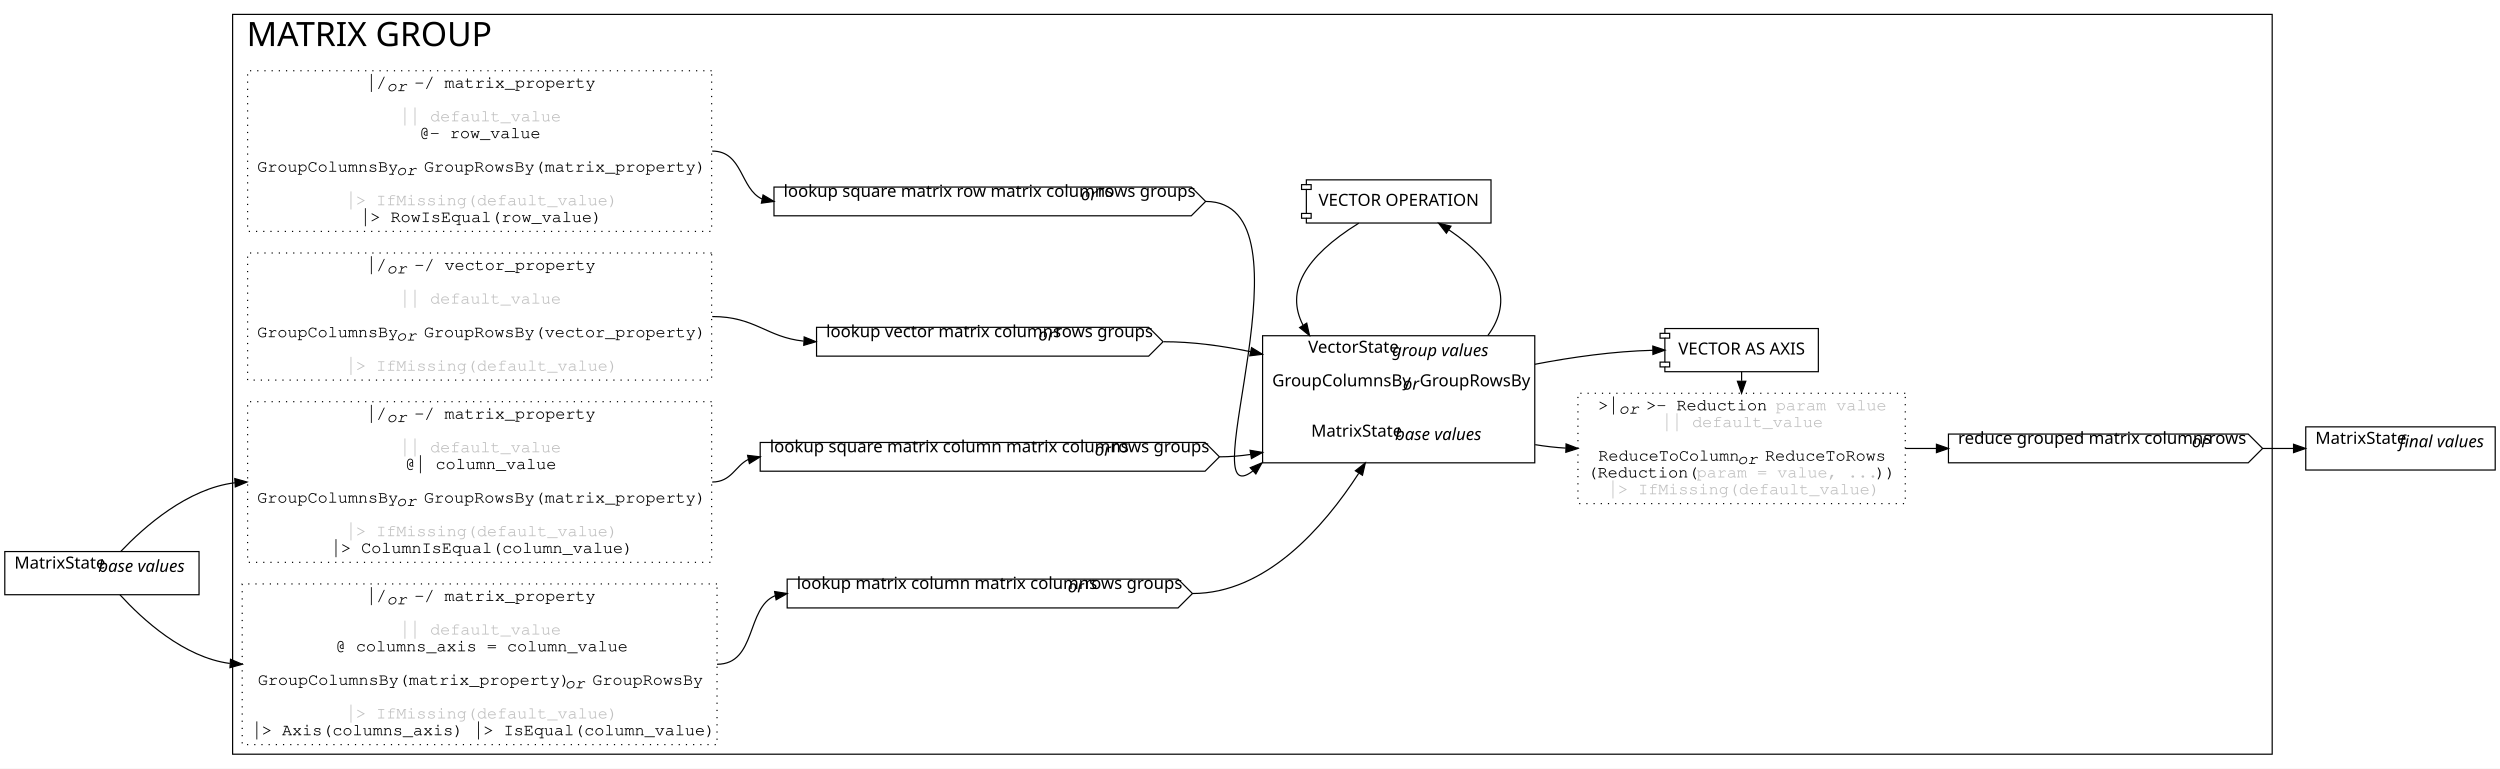
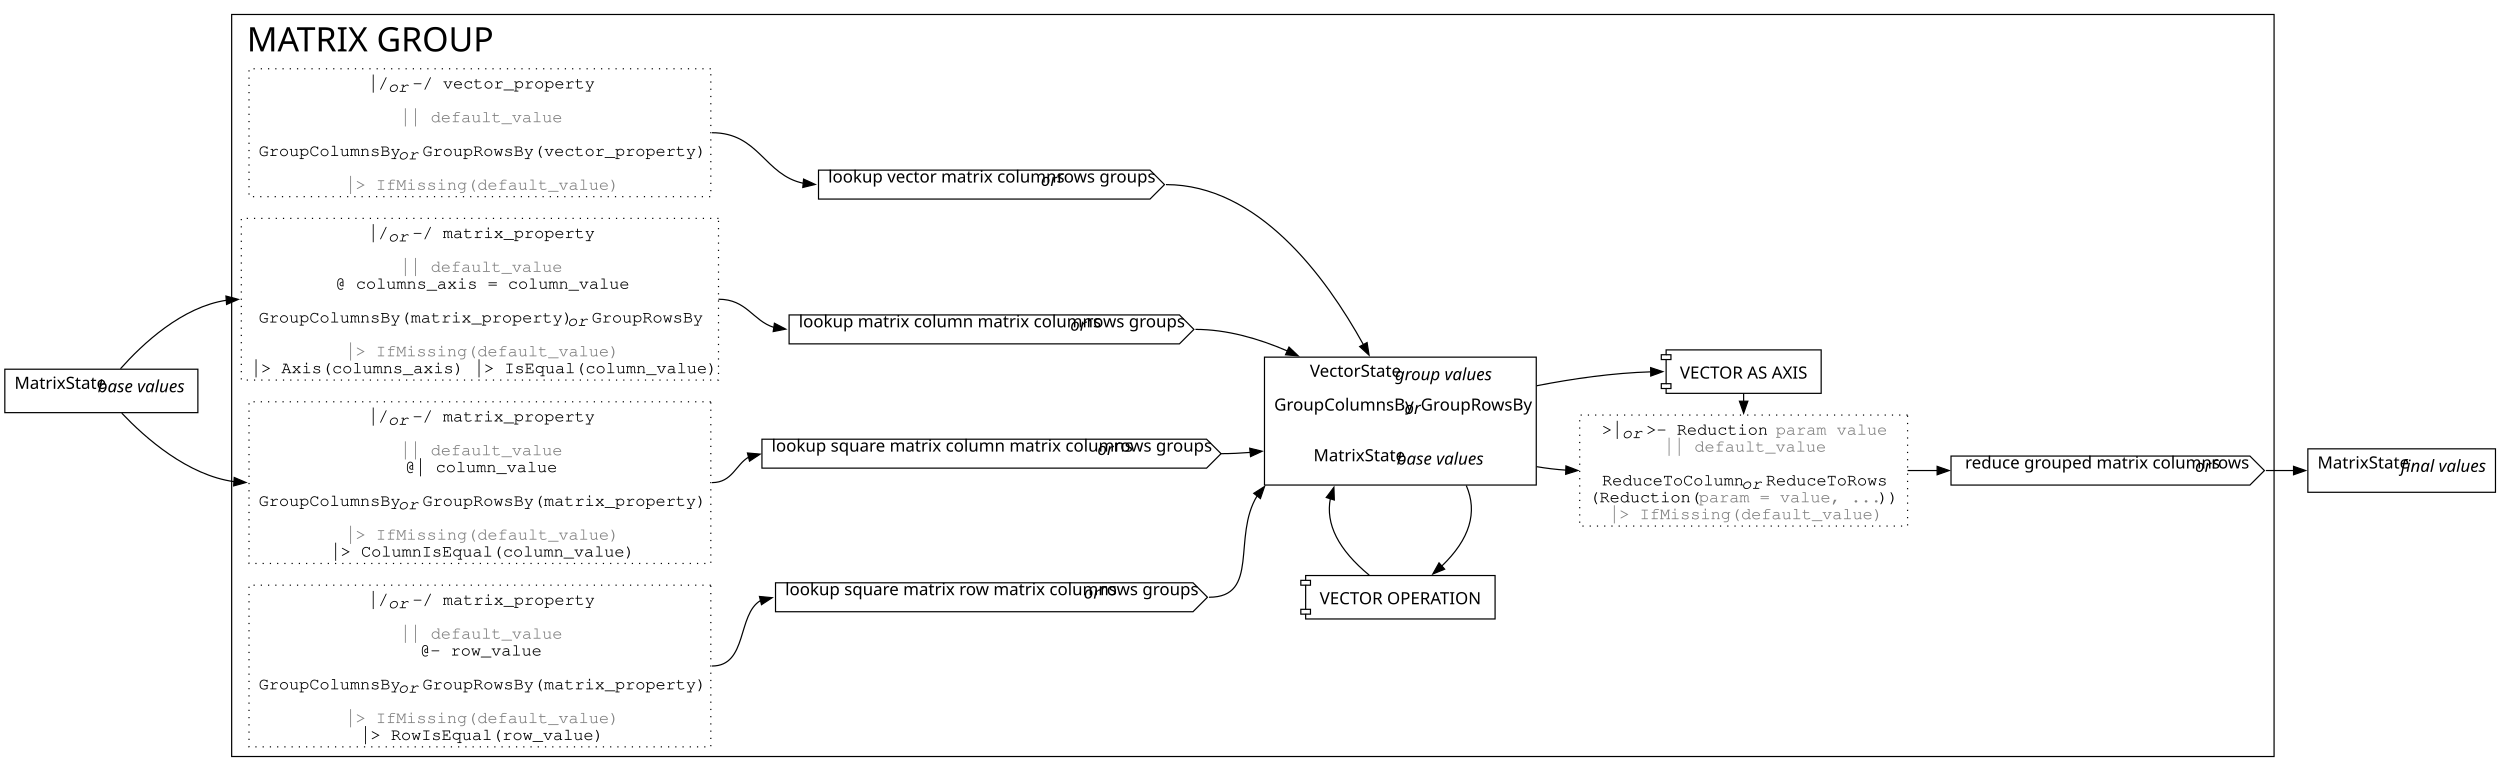
- <svg xmlns="http://www.w3.org/2000/svg" xmlns:xlink="http://www.w3.org/1999/xlink" width="2085pt" height="641pt" viewBox="0.00 0.00 2085.00 641.00">
-   <g id="graph0" class="graph" transform="scale(1 1) rotate(0) translate(4 637)">
-     <polygon fill="#ffffff" stroke="transparent" points="-4,4 -4,-637 2081,-637 2081,4 -4,4" />
+ <svg xmlns="http://www.w3.org/2000/svg" xmlns:xlink="http://www.w3.org/1999/xlink" width="2072pt" height="639pt" viewBox="0.00 0.00 2072.00 639.00">
+   <g id="graph0" class="graph" transform="scale(1 1) rotate(0) translate(4 635)">
+     <polygon fill="white" stroke="none" points="-4,4 -4,-635 2068.25,-635 2068.25,4 -4,4" />
    <g id="clust1" class="cluster">
-       <polygon fill="none" stroke="#000000" points="190,-8 190,-625 1891,-625 1891,-8 190,-8" />
-       <text text-anchor="middle" x="304" y="-598.6" font-family="Sans-Serif" font-size="28.00" fill="#000000">MATRIX GROUP</text>
+       <polygon fill="none" stroke="black" points="188,-8 188,-623 1880.75,-623 1880.75,-8 188,-8" />
+       <text xml:space="preserve" text-anchor="middle" x="302.88" y="-592.4" font-family="Sans-Serif" font-size="28.00">MATRIX GROUP</text>
    </g>
    <g id="node1" class="node">
-       <polygon fill="none" stroke="#000000" points="162,-177 0,-177 0,-141 162,-141 162,-177" />
-       <text text-anchor="start" x="8" y="-162.8" font-family="Sans-Serif" font-size="14.00" fill="#000000">MatrixState</text>
-       <text text-anchor="start" x="78" y="-162.8" font-family="Sans-Serif" font-style="italic" baseline-shift="sub" font-size="14.00" fill="#000000">base values</text>
-       <text text-anchor="start" x="142" y="-162.8" font-family="Sans-Serif" font-size="14.00" fill="#000000">   </text>
-       <text text-anchor="start" x="79" y="-148.8" font-family="Sans-Serif" font-size="14.00" fill="#000000"> </text>
+       <polygon fill="none" stroke="black" points="160,-329 0,-329 0,-293 160,-293 160,-329" />
+       <text xml:space="preserve" text-anchor="start" x="8" y="-312.7" font-family="Sans-Serif" font-size="14.00">MatrixState</text>
+       <text xml:space="preserve" text-anchor="start" x="77" y="-312.7" font-family="Sans-Serif" font-style="italic" baseline-shift="sub" font-size="14.00">base values</text>
+       <text xml:space="preserve" text-anchor="start" x="140.75" y="-312.7" font-family="Sans-Serif" font-size="14.00">   </text>
+       <text xml:space="preserve" text-anchor="start" x="78.12" y="-298.7" font-family="Sans-Serif" font-size="14.00"> </text>
    </g>
    <g id="node6" class="node">
-       <polygon fill="none" stroke="#000000" stroke-dasharray="1,5" points="589.5,-302 202.5,-302 202.5,-168 589.5,-168 589.5,-302" />
-       <text text-anchor="start" x="301.5" y="-287.8" font-family="Courier,monospace" font-size="14.00" fill="#000000">|/</text>
-       <text text-anchor="start" x="318.5" y="-287.8" font-family="Courier,monospace" font-style="italic" baseline-shift="sub" font-size="14.00" fill="#000000">or </text>
-       <text text-anchor="start" x="341.5" y="-287.8" font-family="Courier,monospace" font-size="14.00" fill="#000000">-/ matrix_property</text>
-       <text text-anchor="start" x="391.5" y="-273.8" font-family="Courier,monospace" font-size="14.00" fill="#000000"> </text>
-       <text text-anchor="start" x="329.5" y="-259.8" font-family="Courier,monospace" font-size="14.00" fill="#c0c0c0">|| default_value</text>
-       <text text-anchor="start" x="334" y="-245.8" font-family="Courier,monospace" font-size="14.00" fill="#000000">@| column_value</text>
-       <text text-anchor="start" x="391.5" y="-231.8" font-family="Courier,monospace" font-size="14.00" fill="#000000"> </text>
-       <text text-anchor="start" x="210.5" y="-217.8" font-family="Courier,monospace" font-size="14.00" fill="#000000">GroupColumnsBy</text>
-       <text text-anchor="start" x="326.5" y="-217.8" font-family="Courier,monospace" font-style="italic" baseline-shift="sub" font-size="14.00" fill="#000000">or </text>
-       <text text-anchor="start" x="349.5" y="-217.8" font-family="Courier,monospace" font-size="14.00" fill="#000000">GroupRowsBy(matrix_property)</text>
-       <text text-anchor="start" x="391.5" y="-203.8" font-family="Courier,monospace" font-size="14.00" fill="#000000"> </text>
-       <text text-anchor="start" x="284.5" y="-189.8" font-family="Courier,monospace" font-size="14.00" fill="#c0c0c0">|&gt; IfMissing(default_value)</text>
-       <text text-anchor="start" x="272" y="-175.8" font-family="Courier,monospace" font-size="14.00" fill="#000000">|&gt; ColumnIsEqual(column_value)</text>
+       <polygon fill="none" stroke="black" stroke-dasharray="1,5" points="585.12,-302 202.38,-302 202.38,-168 585.12,-168 585.12,-302" />
+       <text xml:space="preserve" text-anchor="start" x="301.12" y="-285.7" font-family="Courier,monospace" font-size="14.00">|/</text>
+       <text xml:space="preserve" text-anchor="start" x="317.62" y="-285.7" font-family="Courier,monospace" font-style="italic" baseline-shift="sub" font-size="14.00">or </text>
+       <text xml:space="preserve" text-anchor="start" x="337.88" y="-285.7" font-family="Courier,monospace" font-size="14.00">-/ matrix_property</text>
+       <text xml:space="preserve" text-anchor="start" x="389.62" y="-271.7" font-family="Courier,monospace" font-size="14.00"> </text>
+       <text xml:space="preserve" text-anchor="start" x="327.75" y="-257.7" font-family="Courier,monospace" font-size="14.00" fill="gray">|| default_value</text>
+       <text xml:space="preserve" text-anchor="start" x="331.88" y="-243.7" font-family="Courier,monospace" font-size="14.00">@| column_value</text>
+       <text xml:space="preserve" text-anchor="start" x="389.62" y="-229.7" font-family="Courier,monospace" font-size="14.00"> </text>
+       <text xml:space="preserve" text-anchor="start" x="210.38" y="-215.7" font-family="Courier,monospace" font-size="14.00">GroupColumnsBy</text>
+       <text xml:space="preserve" text-anchor="start" x="325.88" y="-215.7" font-family="Courier,monospace" font-style="italic" baseline-shift="sub" font-size="14.00">or </text>
+       <text xml:space="preserve" text-anchor="start" x="346.12" y="-215.7" font-family="Courier,monospace" font-size="14.00">GroupRowsBy(matrix_property)</text>
+       <text xml:space="preserve" text-anchor="start" x="389.62" y="-201.7" font-family="Courier,monospace" font-size="14.00"> </text>
+       <text xml:space="preserve" text-anchor="start" x="282.38" y="-187.7" font-family="Courier,monospace" font-size="14.00" fill="gray">|&gt; IfMissing(default_value)</text>
+       <text xml:space="preserve" text-anchor="start" x="270" y="-173.7" font-family="Courier,monospace" font-size="14.00">|&gt; ColumnIsEqual(column_value)</text>
    </g>
    <g id="edge16" class="edge">
-       <path fill="none" stroke="#000000" d="M96.637,-177.011C116.317,-197.729 152.361,-229.53 191.885,-234.373" />
-       <polygon fill="#000000" stroke="#000000" points="191.803,-237.874 202,-235 192.236,-230.888 191.803,-237.874" />
+       <path fill="none" stroke="black" d="M96.9,-292.6C116.38,-272.04 151.61,-240.94 190.36,-235.75" />
+       <polygon fill="black" stroke="black" points="190.12,-239.27 199.86,-235.1 189.65,-232.29 190.12,-239.27" />
    </g>
    <g id="node8" class="node">
-       <polygon fill="none" stroke="#000000" stroke-dasharray="1,5" points="594,-150 198,-150 198,-16 594,-16 594,-150" />
-       <text text-anchor="start" x="301.5" y="-135.8" font-family="Courier,monospace" font-size="14.00" fill="#000000">|/</text>
-       <text text-anchor="start" x="318.5" y="-135.8" font-family="Courier,monospace" font-style="italic" baseline-shift="sub" font-size="14.00" fill="#000000">or </text>
-       <text text-anchor="start" x="341.5" y="-135.8" font-family="Courier,monospace" font-size="14.00" fill="#000000">-/ matrix_property</text>
-       <text text-anchor="start" x="391.5" y="-121.8" font-family="Courier,monospace" font-size="14.00" fill="#000000"> </text>
-       <text text-anchor="start" x="329.5" y="-107.8" font-family="Courier,monospace" font-size="14.00" fill="#c0c0c0">|| default_value</text>
-       <text text-anchor="start" x="276" y="-93.8" font-family="Courier,monospace" font-size="14.00" fill="#000000">@ columns_axis = column_value</text>
-       <text text-anchor="start" x="391.5" y="-79.8" font-family="Courier,monospace" font-size="14.00" fill="#000000"> </text>
-       <text text-anchor="start" x="211" y="-65.8" font-family="Courier,monospace" font-size="14.00" fill="#000000">GroupColumnsBy(matrix_property)</text>
-       <text text-anchor="start" x="467" y="-65.8" font-family="Courier,monospace" font-style="italic" baseline-shift="sub" font-size="14.00" fill="#000000">or </text>
-       <text text-anchor="start" x="490" y="-65.8" font-family="Courier,monospace" font-size="14.00" fill="#000000">GroupRowsBy</text>
-       <text text-anchor="start" x="391.5" y="-51.8" font-family="Courier,monospace" font-size="14.00" fill="#000000"> </text>
-       <text text-anchor="start" x="284.5" y="-37.8" font-family="Courier,monospace" font-size="14.00" fill="#c0c0c0">|&gt; IfMissing(default_value)</text>
-       <text text-anchor="start" x="206" y="-23.8" font-family="Courier,monospace" font-size="14.00" fill="#000000">|&gt; Axis(columns_axis) |&gt; IsEqual(column_value)</text>
+       <polygon fill="none" stroke="black" stroke-dasharray="1,5" points="591.5,-454 196,-454 196,-320 591.5,-320 591.5,-454" />
+       <text xml:space="preserve" text-anchor="start" x="301.12" y="-437.7" font-family="Courier,monospace" font-size="14.00">|/</text>
+       <text xml:space="preserve" text-anchor="start" x="317.62" y="-437.7" font-family="Courier,monospace" font-style="italic" baseline-shift="sub" font-size="14.00">or </text>
+       <text xml:space="preserve" text-anchor="start" x="337.88" y="-437.7" font-family="Courier,monospace" font-size="14.00">-/ matrix_property</text>
+       <text xml:space="preserve" text-anchor="start" x="389.62" y="-423.7" font-family="Courier,monospace" font-size="14.00"> </text>
+       <text xml:space="preserve" text-anchor="start" x="327.75" y="-409.7" font-family="Courier,monospace" font-size="14.00" fill="gray">|| default_value</text>
+       <text xml:space="preserve" text-anchor="start" x="274.12" y="-395.7" font-family="Courier,monospace" font-size="14.00">@ columns_axis = column_value</text>
+       <text xml:space="preserve" text-anchor="start" x="389.62" y="-381.7" font-family="Courier,monospace" font-size="14.00"> </text>
+       <text xml:space="preserve" text-anchor="start" x="210.38" y="-367.7" font-family="Courier,monospace" font-size="14.00">GroupColumnsBy(matrix_property)</text>
+       <text xml:space="preserve" text-anchor="start" x="466.12" y="-367.7" font-family="Courier,monospace" font-style="italic" baseline-shift="sub" font-size="14.00">or </text>
+       <text xml:space="preserve" text-anchor="start" x="486.38" y="-367.7" font-family="Courier,monospace" font-size="14.00">GroupRowsBy</text>
+       <text xml:space="preserve" text-anchor="start" x="389.62" y="-353.7" font-family="Courier,monospace" font-size="14.00"> </text>
+       <text xml:space="preserve" text-anchor="start" x="282.38" y="-339.7" font-family="Courier,monospace" font-size="14.00" fill="gray">|&gt; IfMissing(default_value)</text>
+       <text xml:space="preserve" text-anchor="start" x="204" y="-325.7" font-family="Courier,monospace" font-size="14.00">|&gt; Axis(columns_axis) |&gt; IsEqual(column_value)</text>
    </g>
    <g id="edge17" class="edge">
-       <path fill="none" stroke="#000000" d="M95.997,-140.989C114.82,-120.358 149.321,-88.739 187.643,-83.69" />
-       <polygon fill="#000000" stroke="#000000" points="188.255,-87.157 198,-83 187.789,-80.173 188.255,-87.157" />
+       <path fill="none" stroke="black" d="M95.86,-329.4C114.03,-349.87 146.96,-380.79 183.94,-386.18" />
+       <polygon fill="black" stroke="black" points="183.26,-389.64 193.49,-386.89 183.78,-382.66 183.26,-389.64" />
    </g>
    <g id="node2" class="node">
-       <polygon fill="none" stroke="#000000" points="2077,-281 1919,-281 1919,-245 2077,-245 2077,-281" />
-       <text text-anchor="start" x="1927" y="-266.8" font-family="Sans-Serif" font-size="14.00" fill="#000000">MatrixState</text>
-       <text text-anchor="start" x="1997" y="-266.8" font-family="Sans-Serif" font-style="italic" baseline-shift="sub" font-size="14.00" fill="#000000">final values</text>
-       <text text-anchor="start" x="2057" y="-266.8" font-family="Sans-Serif" font-size="14.00" fill="#000000">   </text>
-       <text text-anchor="start" x="1996" y="-252.8" font-family="Sans-Serif" font-size="14.00" fill="#000000"> </text>
+       <polygon fill="none" stroke="black" points="2064.25,-263 1908.75,-263 1908.75,-227 2064.25,-227 2064.25,-263" />
+       <text xml:space="preserve" text-anchor="start" x="1916.75" y="-246.7" font-family="Sans-Serif" font-size="14.00">MatrixState</text>
+       <text xml:space="preserve" text-anchor="start" x="1985.75" y="-246.7" font-family="Sans-Serif" font-style="italic" baseline-shift="sub" font-size="14.00">final values</text>
+       <text xml:space="preserve" text-anchor="start" x="2045" y="-246.7" font-family="Sans-Serif" font-size="14.00">   </text>
+       <text xml:space="preserve" text-anchor="start" x="1984.62" y="-232.7" font-family="Sans-Serif" font-size="14.00"> </text>
    </g>
    <g id="node3" class="node">
-       <polygon fill="none" stroke="#000000" points="1276,-357 1049,-357 1049,-251 1276,-251 1276,-357" />
-       <text text-anchor="start" x="1087" y="-342.8" font-family="Sans-Serif" font-size="14.00" fill="#000000">VectorState</text>
-       <text text-anchor="start" x="1157" y="-342.8" font-family="Sans-Serif" font-style="italic" baseline-shift="sub" font-size="14.00" fill="#000000">group values</text>
-       <text text-anchor="start" x="1226" y="-342.8" font-family="Sans-Serif" font-size="14.00" fill="#000000">   </text>
-       <text text-anchor="start" x="1160.5" y="-328.8" font-family="Sans-Serif" font-size="14.00" fill="#000000"> </text>
-       <text text-anchor="start" x="1057" y="-314.8" font-family="Sans-Serif" font-size="14.00" fill="#000000">GroupColumnsBy</text>
-       <text text-anchor="start" x="1166" y="-314.8" font-family="Sans-Serif" font-style="italic" baseline-shift="sub" font-size="14.00" fill="#000000">or </text>
-       <text text-anchor="start" x="1180" y="-314.8" font-family="Sans-Serif" font-size="14.00" fill="#000000">GroupRowsBy</text>
-       <text text-anchor="start" x="1160.5" y="-300.8" font-family="Sans-Serif" font-size="14.00" fill="#000000"> </text>
-       <text text-anchor="start" x="1160.5" y="-286.8" font-family="Sans-Serif" font-size="14.00" fill="#000000"> </text>
-       <text text-anchor="start" x="1089.5" y="-272.8" font-family="Sans-Serif" font-size="14.00" fill="#000000">MatrixState</text>
-       <text text-anchor="start" x="1159.5" y="-272.8" font-family="Sans-Serif" font-style="italic" baseline-shift="sub" font-size="14.00" fill="#000000">base values</text>
-       <text text-anchor="start" x="1223.5" y="-272.8" font-family="Sans-Serif" font-size="14.00" fill="#000000">   </text>
-       <text text-anchor="start" x="1160.5" y="-258.8" font-family="Sans-Serif" font-size="14.00" fill="#000000"> </text>
+       <polygon fill="none" stroke="black" points="1269.25,-339 1044,-339 1044,-233 1269.25,-233 1269.25,-339" />
+       <text xml:space="preserve" text-anchor="start" x="1081.62" y="-322.7" font-family="Sans-Serif" font-size="14.00">VectorState</text>
+       <text xml:space="preserve" text-anchor="start" x="1152.12" y="-322.7" font-family="Sans-Serif" font-style="italic" baseline-shift="sub" font-size="14.00">group values</text>
+       <text xml:space="preserve" text-anchor="start" x="1220.38" y="-322.7" font-family="Sans-Serif" font-size="14.00">   </text>
+       <text xml:space="preserve" text-anchor="start" x="1154.75" y="-308.7" font-family="Sans-Serif" font-size="14.00"> </text>
+       <text xml:space="preserve" text-anchor="start" x="1052" y="-294.7" font-family="Sans-Serif" font-size="14.00">GroupColumnsBy</text>
+       <text xml:space="preserve" text-anchor="start" x="1160" y="-294.7" font-family="Sans-Serif" font-style="italic" baseline-shift="sub" font-size="14.00">or </text>
+       <text xml:space="preserve" text-anchor="start" x="1173.5" y="-294.7" font-family="Sans-Serif" font-size="14.00">GroupRowsBy</text>
+       <text xml:space="preserve" text-anchor="start" x="1154.75" y="-280.7" font-family="Sans-Serif" font-size="14.00"> </text>
+       <text xml:space="preserve" text-anchor="start" x="1154.75" y="-266.7" font-family="Sans-Serif" font-size="14.00"> </text>
+       <text xml:space="preserve" text-anchor="start" x="1084.62" y="-252.7" font-family="Sans-Serif" font-size="14.00">MatrixState</text>
+       <text xml:space="preserve" text-anchor="start" x="1153.62" y="-252.7" font-family="Sans-Serif" font-style="italic" baseline-shift="sub" font-size="14.00">base values</text>
+       <text xml:space="preserve" text-anchor="start" x="1217.38" y="-252.7" font-family="Sans-Serif" font-size="14.00">   </text>
+       <text xml:space="preserve" text-anchor="start" x="1154.75" y="-238.7" font-family="Sans-Serif" font-size="14.00"> </text>
    </g>
    <g id="node12" class="node">
      <g id="a_node12">
        <a xlink:href="#../DataAxesFormats.Queries.VECTOR_OPERATION" xlink:title="VECTOR OPERATION">
-           <polygon fill="none" stroke="#000000" points="1239.5,-487 1085.5,-487 1085.5,-483 1081.5,-483 1081.5,-479 1085.5,-479 1085.5,-459 1081.5,-459 1081.5,-455 1085.5,-455 1085.5,-451 1239.5,-451 1239.5,-487" />
-           <polyline fill="none" stroke="#000000" points="1085.5,-483 1089.5,-483 1089.5,-479 1085.5,-479 " />
-           <polyline fill="none" stroke="#000000" points="1085.5,-459 1089.5,-459 1089.5,-455 1085.5,-455 " />
-           <text text-anchor="middle" x="1162.5" y="-465.3" font-family="Sans-Serif" font-size="14.00" fill="#000000">VECTOR OPERATION</text>
+           <polygon fill="none" stroke="black" points="1235.12,-158 1078.12,-158 1078.12,-154 1074.12,-154 1074.12,-150 1078.12,-150 1078.12,-130 1074.12,-130 1074.12,-126 1078.12,-126 1078.12,-122 1235.12,-122 1235.12,-158" />
+           <polyline fill="none" stroke="black" points="1078.12,-154 1082.12,-154 1082.12,-150 1078.12,-150" />
+           <polyline fill="none" stroke="black" points="1078.12,-130 1082.12,-130 1082.12,-126 1078.12,-126" />
+           <text xml:space="preserve" text-anchor="middle" x="1156.62" y="-134.2" font-family="Sans-Serif" font-size="14.00">VECTOR OPERATION</text>
        </a>
      </g>
    </g>
    <g id="edge10" class="edge">
-       <path fill="none" stroke="#000000" d="M1236.869,-357.174C1258.437,-386.577 1247.569,-415.979 1204.263,-445.382" />
-       <polygon fill="#000000" stroke="#000000" points="1202.284,-442.493 1195.8,-450.872 1206.094,-448.366 1202.284,-442.493" />
+       <path fill="none" stroke="black" d="M1211.25,-232.6C1220.9,-210.34 1214.11,-188.07 1190.89,-165.8" />
+       <polygon fill="black" stroke="black" points="1193.32,-163.28 1183.51,-159.25 1188.67,-168.51 1193.32,-163.28" />
    </g>
    <g id="node13" class="node">
-       <polygon fill="none" stroke="#000000" stroke-dasharray="1,5" points="1585,-309 1312,-309 1312,-217 1585,-217 1585,-309" />
-       <text text-anchor="start" x="1329" y="-294.8" font-family="Courier,monospace" font-size="14.00" fill="#000000">&gt;|</text>
-       <text text-anchor="start" x="1346" y="-294.8" font-family="Courier,monospace" font-style="italic" baseline-shift="sub" font-size="14.00" fill="#000000">or </text>
-       <text text-anchor="start" x="1369" y="-294.8" font-family="Courier,monospace" font-size="14.00" fill="#000000">&gt;- Reduction </text>
-       <text text-anchor="start" x="1477" y="-294.8" font-family="Courier,monospace" font-size="14.00" fill="#c0c0c0">param value</text>
-       <text text-anchor="start" x="1382" y="-280.8" font-family="Courier,monospace" font-size="14.00" fill="#c0c0c0">|| default_value</text>
-       <text text-anchor="start" x="1444" y="-266.8" font-family="Courier,monospace" font-size="14.00" fill="#000000"> </text>
-       <text text-anchor="start" x="1329" y="-252.8" font-family="Courier,monospace" font-size="14.00" fill="#000000">ReduceToColumn</text>
-       <text text-anchor="start" x="1445" y="-252.8" font-family="Courier,monospace" font-style="italic" baseline-shift="sub" font-size="14.00" fill="#000000">or </text>
-       <text text-anchor="start" x="1468" y="-252.8" font-family="Courier,monospace" font-size="14.00" fill="#000000">ReduceToRows</text>
-       <text text-anchor="start" x="1320" y="-238.8" font-family="Courier,monospace" font-size="14.00" fill="#000000">(Reduction(</text>
-       <text text-anchor="start" x="1411" y="-238.8" font-family="Courier,monospace" font-size="14.00" fill="#c0c0c0">param = value, ...</text>
-       <text text-anchor="start" x="1560" y="-238.8" font-family="Courier,monospace" font-size="14.00" fill="#000000">))</text>
-       <text text-anchor="start" x="1337" y="-224.8" font-family="Courier,monospace" font-size="14.00" fill="#c0c0c0">|&gt; IfMissing(default_value)</text>
+       <polygon fill="none" stroke="black" stroke-dasharray="1,5" points="1577,-291 1305.25,-291 1305.25,-199 1577,-199 1577,-291" />
+       <text xml:space="preserve" text-anchor="start" x="1323.75" y="-274.7" font-family="Courier,monospace" font-size="14.00">&gt;|</text>
+       <text xml:space="preserve" text-anchor="start" x="1340.25" y="-274.7" font-family="Courier,monospace" font-style="italic" baseline-shift="sub" font-size="14.00">or </text>
+       <text xml:space="preserve" text-anchor="start" x="1360.5" y="-274.7" font-family="Courier,monospace" font-size="14.00">&gt;- Reduction </text>
+       <text xml:space="preserve" text-anchor="start" x="1467.75" y="-274.7" font-family="Courier,monospace" font-size="14.00" fill="gray">param value</text>
+       <text xml:space="preserve" text-anchor="start" x="1375.12" y="-260.7" font-family="Courier,monospace" font-size="14.00" fill="gray">|| default_value</text>
+       <text xml:space="preserve" text-anchor="start" x="1437" y="-246.7" font-family="Courier,monospace" font-size="14.00"> </text>
+       <text xml:space="preserve" text-anchor="start" x="1323.75" y="-232.7" font-family="Courier,monospace" font-size="14.00">ReduceToColumn</text>
+       <text xml:space="preserve" text-anchor="start" x="1439.25" y="-232.7" font-family="Courier,monospace" font-style="italic" baseline-shift="sub" font-size="14.00">or </text>
+       <text xml:space="preserve" text-anchor="start" x="1459.5" y="-232.7" font-family="Courier,monospace" font-size="14.00">ReduceToRows</text>
+       <text xml:space="preserve" text-anchor="start" x="1313.25" y="-218.7" font-family="Courier,monospace" font-size="14.00">(Reduction(</text>
+       <text xml:space="preserve" text-anchor="start" x="1404" y="-218.7" font-family="Courier,monospace" font-size="14.00" fill="gray">param = value, ...</text>
+       <text xml:space="preserve" text-anchor="start" x="1552.5" y="-218.7" font-family="Courier,monospace" font-size="14.00">))</text>
+       <text xml:space="preserve" text-anchor="start" x="1329.75" y="-204.7" font-family="Courier,monospace" font-size="14.00" fill="gray">|&gt; IfMissing(default_value)</text>
    </g>
    <g id="edge13" class="edge">
-       <path fill="none" stroke="#000000" d="M1276.317,-266.149C1284.799,-264.752 1293.339,-263.75 1301.774,-263.287" />
-       <polygon fill="#000000" stroke="#000000" points="1302.102,-266.779 1312,-263 1301.906,-259.782 1302.102,-266.779" />
+       <path fill="none" stroke="black" d="M1269.59,-248.22C1277.69,-246.85 1285.84,-245.86 1293.91,-245.36" />
+       <polygon fill="black" stroke="black" points="1293.85,-248.86 1303.74,-245.05 1293.63,-241.87 1293.85,-248.86" />
    </g>
    <g id="node15" class="node">
      <g id="a_node15">
        <a xlink:href="#../DataAxesFormats.Queries.VECTOR_AS_AXIS" xlink:title="VECTOR AS AXIS">
-           <polygon fill="none" stroke="#000000" points="1512.5,-363 1384.5,-363 1384.5,-359 1380.5,-359 1380.5,-355 1384.5,-355 1384.5,-335 1380.5,-335 1380.5,-331 1384.5,-331 1384.5,-327 1512.5,-327 1512.5,-363" />
-           <polyline fill="none" stroke="#000000" points="1384.5,-359 1388.5,-359 1388.5,-355 1384.5,-355 " />
-           <polyline fill="none" stroke="#000000" points="1384.5,-335 1388.5,-335 1388.5,-331 1384.5,-331 " />
-           <text text-anchor="middle" x="1448.5" y="-341.3" font-family="Sans-Serif" font-size="14.00" fill="#000000">VECTOR AS AXIS</text>
+           <polygon fill="none" stroke="black" points="1505.38,-345 1376.88,-345 1376.88,-341 1372.88,-341 1372.88,-337 1376.88,-337 1376.88,-317 1372.88,-317 1372.88,-313 1376.88,-313 1376.88,-309 1505.38,-309 1505.38,-345" />
+           <polyline fill="none" stroke="black" points="1376.88,-341 1380.88,-341 1380.88,-337 1376.88,-337" />
+           <polyline fill="none" stroke="black" points="1376.88,-317 1380.88,-317 1380.88,-313 1376.88,-313" />
+           <text xml:space="preserve" text-anchor="middle" x="1441.12" y="-321.2" font-family="Sans-Serif" font-size="14.00">VECTOR AS AXIS</text>
        </a>
      </g>
    </g>
    <g id="edge14" class="edge">
-       <path fill="none" stroke="#000000" d="M1276.125,-333.196C1307.444,-339.224 1341.793,-344.021 1374.431,-344.867" />
-       <polygon fill="#000000" stroke="#000000" points="1374.455,-348.368 1384.5,-345 1374.547,-341.368 1374.455,-348.368" />
+       <path fill="none" stroke="black" d="M1269.73,-315.31C1299.82,-321.18 1332.73,-325.87 1364.12,-326.82" />
+       <polygon fill="black" stroke="black" points="1364.04,-330.32 1374.09,-326.98 1364.15,-323.32 1364.04,-330.32" />
    </g>
    <g id="node4" class="node">
-       <polygon fill="none" stroke="#000000" stroke-dasharray="1,5" points="589.5,-578 202.5,-578 202.5,-444 589.5,-444 589.5,-578" />
-       <text text-anchor="start" x="301.5" y="-563.8" font-family="Courier,monospace" font-size="14.00" fill="#000000">|/</text>
-       <text text-anchor="start" x="318.5" y="-563.8" font-family="Courier,monospace" font-style="italic" baseline-shift="sub" font-size="14.00" fill="#000000">or </text>
-       <text text-anchor="start" x="341.5" y="-563.8" font-family="Courier,monospace" font-size="14.00" fill="#000000">-/ matrix_property</text>
-       <text text-anchor="start" x="391.5" y="-549.8" font-family="Courier,monospace" font-size="14.00" fill="#000000"> </text>
-       <text text-anchor="start" x="329.5" y="-535.8" font-family="Courier,monospace" font-size="14.00" fill="#c0c0c0">|| default_value</text>
-       <text text-anchor="start" x="346" y="-521.8" font-family="Courier,monospace" font-size="14.00" fill="#000000">@- row_value</text>
-       <text text-anchor="start" x="391.5" y="-507.8" font-family="Courier,monospace" font-size="14.00" fill="#000000"> </text>
-       <text text-anchor="start" x="210.5" y="-493.8" font-family="Courier,monospace" font-size="14.00" fill="#000000">GroupColumnsBy</text>
-       <text text-anchor="start" x="326.5" y="-493.8" font-family="Courier,monospace" font-style="italic" baseline-shift="sub" font-size="14.00" fill="#000000">or </text>
-       <text text-anchor="start" x="349.5" y="-493.8" font-family="Courier,monospace" font-size="14.00" fill="#000000">GroupRowsBy(matrix_property)</text>
-       <text text-anchor="start" x="391.5" y="-479.8" font-family="Courier,monospace" font-size="14.00" fill="#000000"> </text>
-       <text text-anchor="start" x="284.5" y="-465.8" font-family="Courier,monospace" font-size="14.00" fill="#c0c0c0">|&gt; IfMissing(default_value)</text>
-       <text text-anchor="start" x="296.5" y="-451.8" font-family="Courier,monospace" font-size="14.00" fill="#000000">|&gt; RowIsEqual(row_value)</text>
+       <polygon fill="none" stroke="black" stroke-dasharray="1,5" points="585.12,-150 202.38,-150 202.38,-16 585.12,-16 585.12,-150" />
+       <text xml:space="preserve" text-anchor="start" x="301.12" y="-133.7" font-family="Courier,monospace" font-size="14.00">|/</text>
+       <text xml:space="preserve" text-anchor="start" x="317.62" y="-133.7" font-family="Courier,monospace" font-style="italic" baseline-shift="sub" font-size="14.00">or </text>
+       <text xml:space="preserve" text-anchor="start" x="337.88" y="-133.7" font-family="Courier,monospace" font-size="14.00">-/ matrix_property</text>
+       <text xml:space="preserve" text-anchor="start" x="389.62" y="-119.7" font-family="Courier,monospace" font-size="14.00"> </text>
+       <text xml:space="preserve" text-anchor="start" x="327.75" y="-105.7" font-family="Courier,monospace" font-size="14.00" fill="gray">|| default_value</text>
+       <text xml:space="preserve" text-anchor="start" x="344.25" y="-91.7" font-family="Courier,monospace" font-size="14.00">@- row_value</text>
+       <text xml:space="preserve" text-anchor="start" x="389.62" y="-77.7" font-family="Courier,monospace" font-size="14.00"> </text>
+       <text xml:space="preserve" text-anchor="start" x="210.38" y="-63.7" font-family="Courier,monospace" font-size="14.00">GroupColumnsBy</text>
+       <text xml:space="preserve" text-anchor="start" x="325.88" y="-63.7" font-family="Courier,monospace" font-style="italic" baseline-shift="sub" font-size="14.00">or </text>
+       <text xml:space="preserve" text-anchor="start" x="346.12" y="-63.7" font-family="Courier,monospace" font-size="14.00">GroupRowsBy(matrix_property)</text>
+       <text xml:space="preserve" text-anchor="start" x="389.62" y="-49.7" font-family="Courier,monospace" font-size="14.00"> </text>
+       <text xml:space="preserve" text-anchor="start" x="282.38" y="-35.7" font-family="Courier,monospace" font-size="14.00" fill="gray">|&gt; IfMissing(default_value)</text>
+       <text xml:space="preserve" text-anchor="start" x="294.75" y="-21.7" font-family="Courier,monospace" font-size="14.00">|&gt; RowIsEqual(row_value)</text>
    </g>
    <g id="node5" class="node">
-       <polygon fill="none" stroke="#000000" points="989.5,-481 641.5,-481 641.5,-457 989.5,-457 1001.5,-469 989.5,-481" />
-       <text text-anchor="start" x="649.5" y="-472.8" font-family="Sans-Serif" font-size="14.00" fill="#000000">lookup square matrix row matrix columns</text>
-       <text text-anchor="start" x="897.5" y="-472.8" font-family="Sans-Serif" font-style="italic" baseline-shift="sub" font-size="14.00" fill="#000000">or </text>
-       <text text-anchor="start" x="911.5" y="-472.8" font-family="Sans-Serif" font-size="14.00" fill="#000000">rows groups  </text>
-       <text text-anchor="start" x="819.5" y="-458.8" font-family="Sans-Serif" font-size="14.00" fill="#000000"> </text>
+       <polygon fill="none" stroke="black" points="984.75,-152 638.75,-152 638.75,-128 984.75,-128 996.75,-140 984.75,-152" />
+       <text xml:space="preserve" text-anchor="start" x="646.75" y="-141.7" font-family="Sans-Serif" font-size="14.00">lookup square matrix row matrix columns</text>
+       <text xml:space="preserve" text-anchor="start" x="894.25" y="-141.7" font-family="Sans-Serif" font-style="italic" baseline-shift="sub" font-size="14.00">or </text>
+       <text xml:space="preserve" text-anchor="start" x="907.75" y="-141.7" font-family="Sans-Serif" font-size="14.00">rows groups  </text>
+       <text xml:space="preserve" text-anchor="start" x="815.88" y="-127.7" font-family="Sans-Serif" font-size="14.00"> </text>
    </g>
    <g id="edge1" class="edge">
-       <path fill="none" stroke="#000000" d="M590,-511C615.613,-511 613.321,-479.415 631.522,-471.026" />
-       <polygon fill="#000000" stroke="#000000" points="632.396,-474.42 641.5,-469 631.004,-467.56 632.396,-474.42" />
+       <path fill="none" stroke="black" d="M586.12,-83C615.69,-83 606.94,-125.86 626.33,-137.25" />
+       <polygon fill="black" stroke="black" points="625.44,-140.64 635.99,-139.64 627.12,-133.84 625.44,-140.64" />
    </g>
    <g id="edge2" class="edge">
-       <path fill="none" stroke="#000000" d="M1001.5,-469C1096.55,-469 988.067,-204.062 1040.818,-244.139" />
-       <polygon fill="#000000" stroke="#000000" points="1038.71,-246.949 1048.5,-251 1043.373,-241.728 1038.71,-246.949" />
+       <path fill="none" stroke="black" d="M998.04,-140C1040.37,-140 1017.19,-190.35 1037.9,-224" />
+       <polygon fill="black" stroke="black" points="1035.12,-226.13 1044.06,-231.81 1040.62,-221.79 1035.12,-226.13" />
    </g>
    <g id="node7" class="node">
-       <polygon fill="none" stroke="#000000" points="1001,-268 630,-268 630,-244 1001,-244 1013,-256 1001,-268" />
-       <text text-anchor="start" x="638" y="-259.8" font-family="Sans-Serif" font-size="14.00" fill="#000000">lookup square matrix column matrix columns</text>
-       <text text-anchor="start" x="909" y="-259.8" font-family="Sans-Serif" font-style="italic" baseline-shift="sub" font-size="14.00" fill="#000000">or </text>
-       <text text-anchor="start" x="923" y="-259.8" font-family="Sans-Serif" font-size="14.00" fill="#000000">rows groups  </text>
-       <text text-anchor="start" x="819.5" y="-245.8" font-family="Sans-Serif" font-size="14.00" fill="#000000"> </text>
+       <polygon fill="none" stroke="black" points="996,-271 627.5,-271 627.5,-247 996,-247 1008,-259 996,-271" />
+       <text xml:space="preserve" text-anchor="start" x="635.5" y="-260.7" font-family="Sans-Serif" font-size="14.00">lookup square matrix column matrix columns</text>
+       <text xml:space="preserve" text-anchor="start" x="905.5" y="-260.7" font-family="Sans-Serif" font-style="italic" baseline-shift="sub" font-size="14.00">or </text>
+       <text xml:space="preserve" text-anchor="start" x="919" y="-260.7" font-family="Sans-Serif" font-size="14.00">rows groups  </text>
+       <text xml:space="preserve" text-anchor="start" x="815.88" y="-246.7" font-family="Sans-Serif" font-size="14.00"> </text>
    </g>
    <g id="edge3" class="edge">
-       <path fill="none" stroke="#000000" d="M590,-235C606,-235 609.15,-248.335 619.93,-253.753" />
-       <polygon fill="#000000" stroke="#000000" points="619.478,-257.238 630,-256 621.003,-250.406 619.478,-257.238" />
+       <path fill="none" stroke="black" d="M586.12,-235C602.9,-235 605.73,-249.94 616.62,-256.25" />
+       <polygon fill="black" stroke="black" points="615.48,-259.57 626.03,-258.63 617.2,-252.78 615.48,-259.57" />
    </g>
    <g id="edge4" class="edge">
-       <path fill="none" stroke="#000000" d="M1013,-256C1021.616,-256 1030.383,-256.732 1039.132,-258.014" />
-       <polygon fill="#000000" stroke="#000000" points="1038.55,-261.465 1048.994,-259.687 1039.72,-254.564 1038.55,-261.465" />
+       <path fill="none" stroke="black" d="M1008,-259C1015.97,-259 1024.15,-259.39 1032.36,-260.06" />
+       <polygon fill="black" stroke="black" points="1031.77,-263.52 1042.07,-261.02 1032.46,-256.56 1031.77,-263.52" />
    </g>
    <g id="node9" class="node">
-       <polygon fill="none" stroke="#000000" points="978.5,-154 652.5,-154 652.5,-130 978.5,-130 990.5,-142 978.5,-154" />
-       <text text-anchor="start" x="660.5" y="-145.8" font-family="Sans-Serif" font-size="14.00" fill="#000000">lookup matrix column matrix columns</text>
-       <text text-anchor="start" x="886.5" y="-145.8" font-family="Sans-Serif" font-style="italic" baseline-shift="sub" font-size="14.00" fill="#000000">or </text>
-       <text text-anchor="start" x="900.5" y="-145.8" font-family="Sans-Serif" font-size="14.00" fill="#000000">rows groups  </text>
-       <text text-anchor="start" x="819.5" y="-131.8" font-family="Sans-Serif" font-size="14.00" fill="#000000"> </text>
+       <polygon fill="none" stroke="black" points="973.5,-374 650,-374 650,-350 973.5,-350 985.5,-362 973.5,-374" />
+       <text xml:space="preserve" text-anchor="start" x="658" y="-363.7" font-family="Sans-Serif" font-size="14.00">lookup matrix column matrix columns</text>
+       <text xml:space="preserve" text-anchor="start" x="883" y="-363.7" font-family="Sans-Serif" font-style="italic" baseline-shift="sub" font-size="14.00">or </text>
+       <text xml:space="preserve" text-anchor="start" x="896.5" y="-363.7" font-family="Sans-Serif" font-size="14.00">rows groups  </text>
+       <text xml:space="preserve" text-anchor="start" x="815.88" y="-349.7" font-family="Sans-Serif" font-size="14.00"> </text>
    </g>
    <g id="edge5" class="edge">
-       <path fill="none" stroke="#000000" d="M594,-83C627.032,-83 618.23,-130.211 642.438,-140.17" />
-       <polygon fill="#000000" stroke="#000000" points="642.035,-143.654 652.5,-142 643.288,-136.767 642.035,-143.654" />
+       <path fill="none" stroke="black" d="M591.5,-387C614.92,-387 619.8,-369.2 637.43,-363.64" />
+       <polygon fill="black" stroke="black" points="637.84,-367.12 647.23,-362.22 636.83,-360.19 637.84,-367.12" />
    </g>
    <g id="edge6" class="edge">
-       <path fill="none" stroke="#000000" d="M990.5,-142C1051.389,-142 1099.493,-196.463 1129.168,-242.231" />
-       <polygon fill="#000000" stroke="#000000" points="1126.378,-244.367 1134.675,-250.955 1132.297,-240.631 1126.378,-244.367" />
+       <path fill="none" stroke="black" d="M986.77,-362C1012.68,-362 1039,-354.47 1062.92,-344.15" />
+       <polygon fill="black" stroke="black" points="1064.33,-347.35 1071.99,-340.03 1061.44,-340.98 1064.33,-347.35" />
    </g>
    <g id="node10" class="node">
-       <polygon fill="none" stroke="#000000" stroke-dasharray="1,5" points="589.5,-426 202.5,-426 202.5,-320 589.5,-320 589.5,-426" />
-       <text text-anchor="start" x="301.5" y="-411.8" font-family="Courier,monospace" font-size="14.00" fill="#000000">|/</text>
-       <text text-anchor="start" x="318.5" y="-411.8" font-family="Courier,monospace" font-style="italic" baseline-shift="sub" font-size="14.00" fill="#000000">or </text>
-       <text text-anchor="start" x="341.5" y="-411.8" font-family="Courier,monospace" font-size="14.00" fill="#000000">-/ vector_property</text>
-       <text text-anchor="start" x="391.5" y="-397.8" font-family="Courier,monospace" font-size="14.00" fill="#000000"> </text>
-       <text text-anchor="start" x="329.5" y="-383.8" font-family="Courier,monospace" font-size="14.00" fill="#c0c0c0">|| default_value</text>
-       <text text-anchor="start" x="391.5" y="-369.8" font-family="Courier,monospace" font-size="14.00" fill="#000000"> </text>
-       <text text-anchor="start" x="210.5" y="-355.8" font-family="Courier,monospace" font-size="14.00" fill="#000000">GroupColumnsBy</text>
-       <text text-anchor="start" x="326.5" y="-355.8" font-family="Courier,monospace" font-style="italic" baseline-shift="sub" font-size="14.00" fill="#000000">or </text>
-       <text text-anchor="start" x="349.5" y="-355.8" font-family="Courier,monospace" font-size="14.00" fill="#000000">GroupRowsBy(vector_property)</text>
-       <text text-anchor="start" x="391.5" y="-341.8" font-family="Courier,monospace" font-size="14.00" fill="#000000"> </text>
-       <text text-anchor="start" x="284.5" y="-327.8" font-family="Courier,monospace" font-size="14.00" fill="#c0c0c0">|&gt; IfMissing(default_value)</text>
+       <polygon fill="none" stroke="black" stroke-dasharray="1,5" points="585.12,-578 202.38,-578 202.38,-472 585.12,-472 585.12,-578" />
+       <text xml:space="preserve" text-anchor="start" x="301.12" y="-561.7" font-family="Courier,monospace" font-size="14.00">|/</text>
+       <text xml:space="preserve" text-anchor="start" x="317.62" y="-561.7" font-family="Courier,monospace" font-style="italic" baseline-shift="sub" font-size="14.00">or </text>
+       <text xml:space="preserve" text-anchor="start" x="337.88" y="-561.7" font-family="Courier,monospace" font-size="14.00">-/ vector_property</text>
+       <text xml:space="preserve" text-anchor="start" x="389.62" y="-547.7" font-family="Courier,monospace" font-size="14.00"> </text>
+       <text xml:space="preserve" text-anchor="start" x="327.75" y="-533.7" font-family="Courier,monospace" font-size="14.00" fill="gray">|| default_value</text>
+       <text xml:space="preserve" text-anchor="start" x="389.62" y="-519.7" font-family="Courier,monospace" font-size="14.00"> </text>
+       <text xml:space="preserve" text-anchor="start" x="210.38" y="-505.7" font-family="Courier,monospace" font-size="14.00">GroupColumnsBy</text>
+       <text xml:space="preserve" text-anchor="start" x="325.88" y="-505.7" font-family="Courier,monospace" font-style="italic" baseline-shift="sub" font-size="14.00">or </text>
+       <text xml:space="preserve" text-anchor="start" x="346.12" y="-505.7" font-family="Courier,monospace" font-size="14.00">GroupRowsBy(vector_property)</text>
+       <text xml:space="preserve" text-anchor="start" x="389.62" y="-491.7" font-family="Courier,monospace" font-size="14.00"> </text>
+       <text xml:space="preserve" text-anchor="start" x="282.38" y="-477.7" font-family="Courier,monospace" font-size="14.00" fill="gray">|&gt; IfMissing(default_value)</text>
    </g>
    <g id="node11" class="node">
-       <polygon fill="none" stroke="#000000" points="954,-364 677,-364 677,-340 954,-340 966,-352 954,-364" />
-       <text text-anchor="start" x="685" y="-355.8" font-family="Sans-Serif" font-size="14.00" fill="#000000">lookup vector matrix columns</text>
-       <text text-anchor="start" x="862" y="-355.8" font-family="Sans-Serif" font-style="italic" baseline-shift="sub" font-size="14.00" fill="#000000">or </text>
-       <text text-anchor="start" x="876" y="-355.8" font-family="Sans-Serif" font-size="14.00" fill="#000000">rows groups  </text>
-       <text text-anchor="start" x="819.5" y="-341.8" font-family="Sans-Serif" font-size="14.00" fill="#000000"> </text>
+       <polygon fill="none" stroke="black" points="949.12,-494 674.38,-494 674.38,-470 949.12,-470 961.12,-482 949.12,-494" />
+       <text xml:space="preserve" text-anchor="start" x="682.38" y="-483.7" font-family="Sans-Serif" font-size="14.00">lookup vector matrix columns</text>
+       <text xml:space="preserve" text-anchor="start" x="858.62" y="-483.7" font-family="Sans-Serif" font-style="italic" baseline-shift="sub" font-size="14.00">or </text>
+       <text xml:space="preserve" text-anchor="start" x="872.12" y="-483.7" font-family="Sans-Serif" font-size="14.00">rows groups  </text>
+       <text xml:space="preserve" text-anchor="start" x="815.88" y="-469.7" font-family="Sans-Serif" font-size="14.00"> </text>
    </g>
    <g id="edge7" class="edge">
-       <path fill="none" stroke="#000000" d="M590,-373C625.852,-373 635.273,-355.753 666.169,-352.519" />
-       <polygon fill="#000000" stroke="#000000" points="666.688,-355.998 676.5,-352 666.337,-349.006 666.688,-355.998" />
+       <path fill="none" stroke="black" d="M586.12,-525C625.22,-525 629.49,-489.68 662.06,-483.06" />
+       <polygon fill="black" stroke="black" points="662.01,-486.58 671.64,-482.14 661.35,-479.62 662.01,-486.58" />
    </g>
    <g id="edge8" class="edge">
-       <path fill="none" stroke="#000000" d="M966.5,-352C990.286,-352 1015.242,-348.624 1039.074,-343.662" />
-       <polygon fill="#000000" stroke="#000000" points="1039.832,-347.079 1048.854,-341.526 1038.338,-340.24 1039.832,-347.079" />
+       <path fill="none" stroke="black" d="M962.36,-482C1038.21,-482 1094.3,-406.66 1125.97,-349.4" />
+       <polygon fill="black" stroke="black" points="1129.03,-351.1 1130.69,-340.63 1122.87,-347.78 1129.03,-351.1" />
    </g>
    <g id="edge11" class="edge">
-       <path fill="none" stroke="#000000" d="M1129.2,-450.872C1083.625,-422.567 1068.109,-394.263 1082.653,-365.958" />
-       <polygon fill="#000000" stroke="#000000" points="1085.809,-367.511 1088.131,-357.174 1079.869,-363.807 1085.809,-367.511" />
+       <path fill="none" stroke="black" d="M1130.87,-158.25C1105.22,-179.45 1094.47,-200.66 1098.62,-221.86" />
+       <polygon fill="black" stroke="black" points="1095.2,-222.67 1101.54,-231.16 1101.88,-220.57 1095.2,-222.67" />
    </g>
    <g id="node14" class="node">
-       <polygon fill="none" stroke="#000000" points="1871,-275 1621,-275 1621,-251 1871,-251 1883,-263 1871,-275" />
-       <text text-anchor="start" x="1629" y="-266.8" font-family="Sans-Serif" font-size="14.00" fill="#000000"> reduce grouped matrix columns</text>
-       <text text-anchor="start" x="1824" y="-266.8" font-family="Sans-Serif" font-style="italic" baseline-shift="sub" font-size="14.00" fill="#000000">or </text>
-       <text text-anchor="start" x="1838" y="-266.8" font-family="Sans-Serif" font-size="14.00" fill="#000000">rows  </text>
-       <text text-anchor="start" x="1748" y="-252.8" font-family="Sans-Serif" font-size="14.00" fill="#000000">  </text>
+       <polygon fill="none" stroke="black" points="1860.75,-257 1613,-257 1613,-233 1860.75,-233 1872.75,-245 1860.75,-257" />
+       <text xml:space="preserve" text-anchor="start" x="1621" y="-246.7" font-family="Sans-Serif" font-size="14.00"> reduce grouped matrix columns</text>
+       <text xml:space="preserve" text-anchor="start" x="1815.25" y="-246.7" font-family="Sans-Serif" font-style="italic" baseline-shift="sub" font-size="14.00">or </text>
+       <text xml:space="preserve" text-anchor="start" x="1828.75" y="-246.7" font-family="Sans-Serif" font-size="14.00">rows  </text>
+       <text xml:space="preserve" text-anchor="start" x="1739.12" y="-232.7" font-family="Sans-Serif" font-size="14.00">  </text>
    </g>
    <g id="edge12" class="edge">
-       <path fill="none" stroke="#000000" d="M1585,-263C1597,-263 1602.25,-263 1610.875,-263" />
-       <polygon fill="#000000" stroke="#000000" points="1611,-266.5 1621,-263 1611,-259.5 1611,-266.5" />
+       <path fill="none" stroke="black" d="M1577,-245C1588.38,-245 1593.68,-245 1601.55,-245" />
+       <polygon fill="black" stroke="black" points="1601.49,-248.5 1611.49,-245 1601.49,-241.5 1601.49,-248.5" />
    </g>
    <g id="edge18" class="edge">
-       <path fill="none" stroke="#000000" d="M1883,-263C1891.323,-263 1899.985,-263 1908.655,-263" />
-       <polygon fill="#000000" stroke="#000000" points="1908.816,-266.5 1918.816,-263 1908.816,-259.5 1908.816,-266.5" />
+       <path fill="none" stroke="black" d="M1873.96,-245C1881.44,-245 1889.21,-245 1897,-245" />
+       <polygon fill="black" stroke="black" points="1896.88,-248.5 1906.88,-245 1896.88,-241.5 1896.88,-248.5" />
    </g>
    <g id="edge15" class="edge">
-       <path fill="none" stroke="#000000" d="M1448.5,-319.416C1448.5,-321.49 1448.5,-323.75 1448.5,-327" />
-       <polygon fill="#000000" stroke="#000000" points="1452,-319 1448.5,-309 1445,-319 1452,-319" />
+       <path fill="none" stroke="black" d="M1441.12,-302.39C1441.12,-304.21 1441.12,-306.25 1441.12,-309" />
+       <polygon fill="black" stroke="black" points="1444.63,-302.51 1441.13,-292.51 1437.63,-302.51 1444.63,-302.51" />
    </g>
  </g>
</svg>
